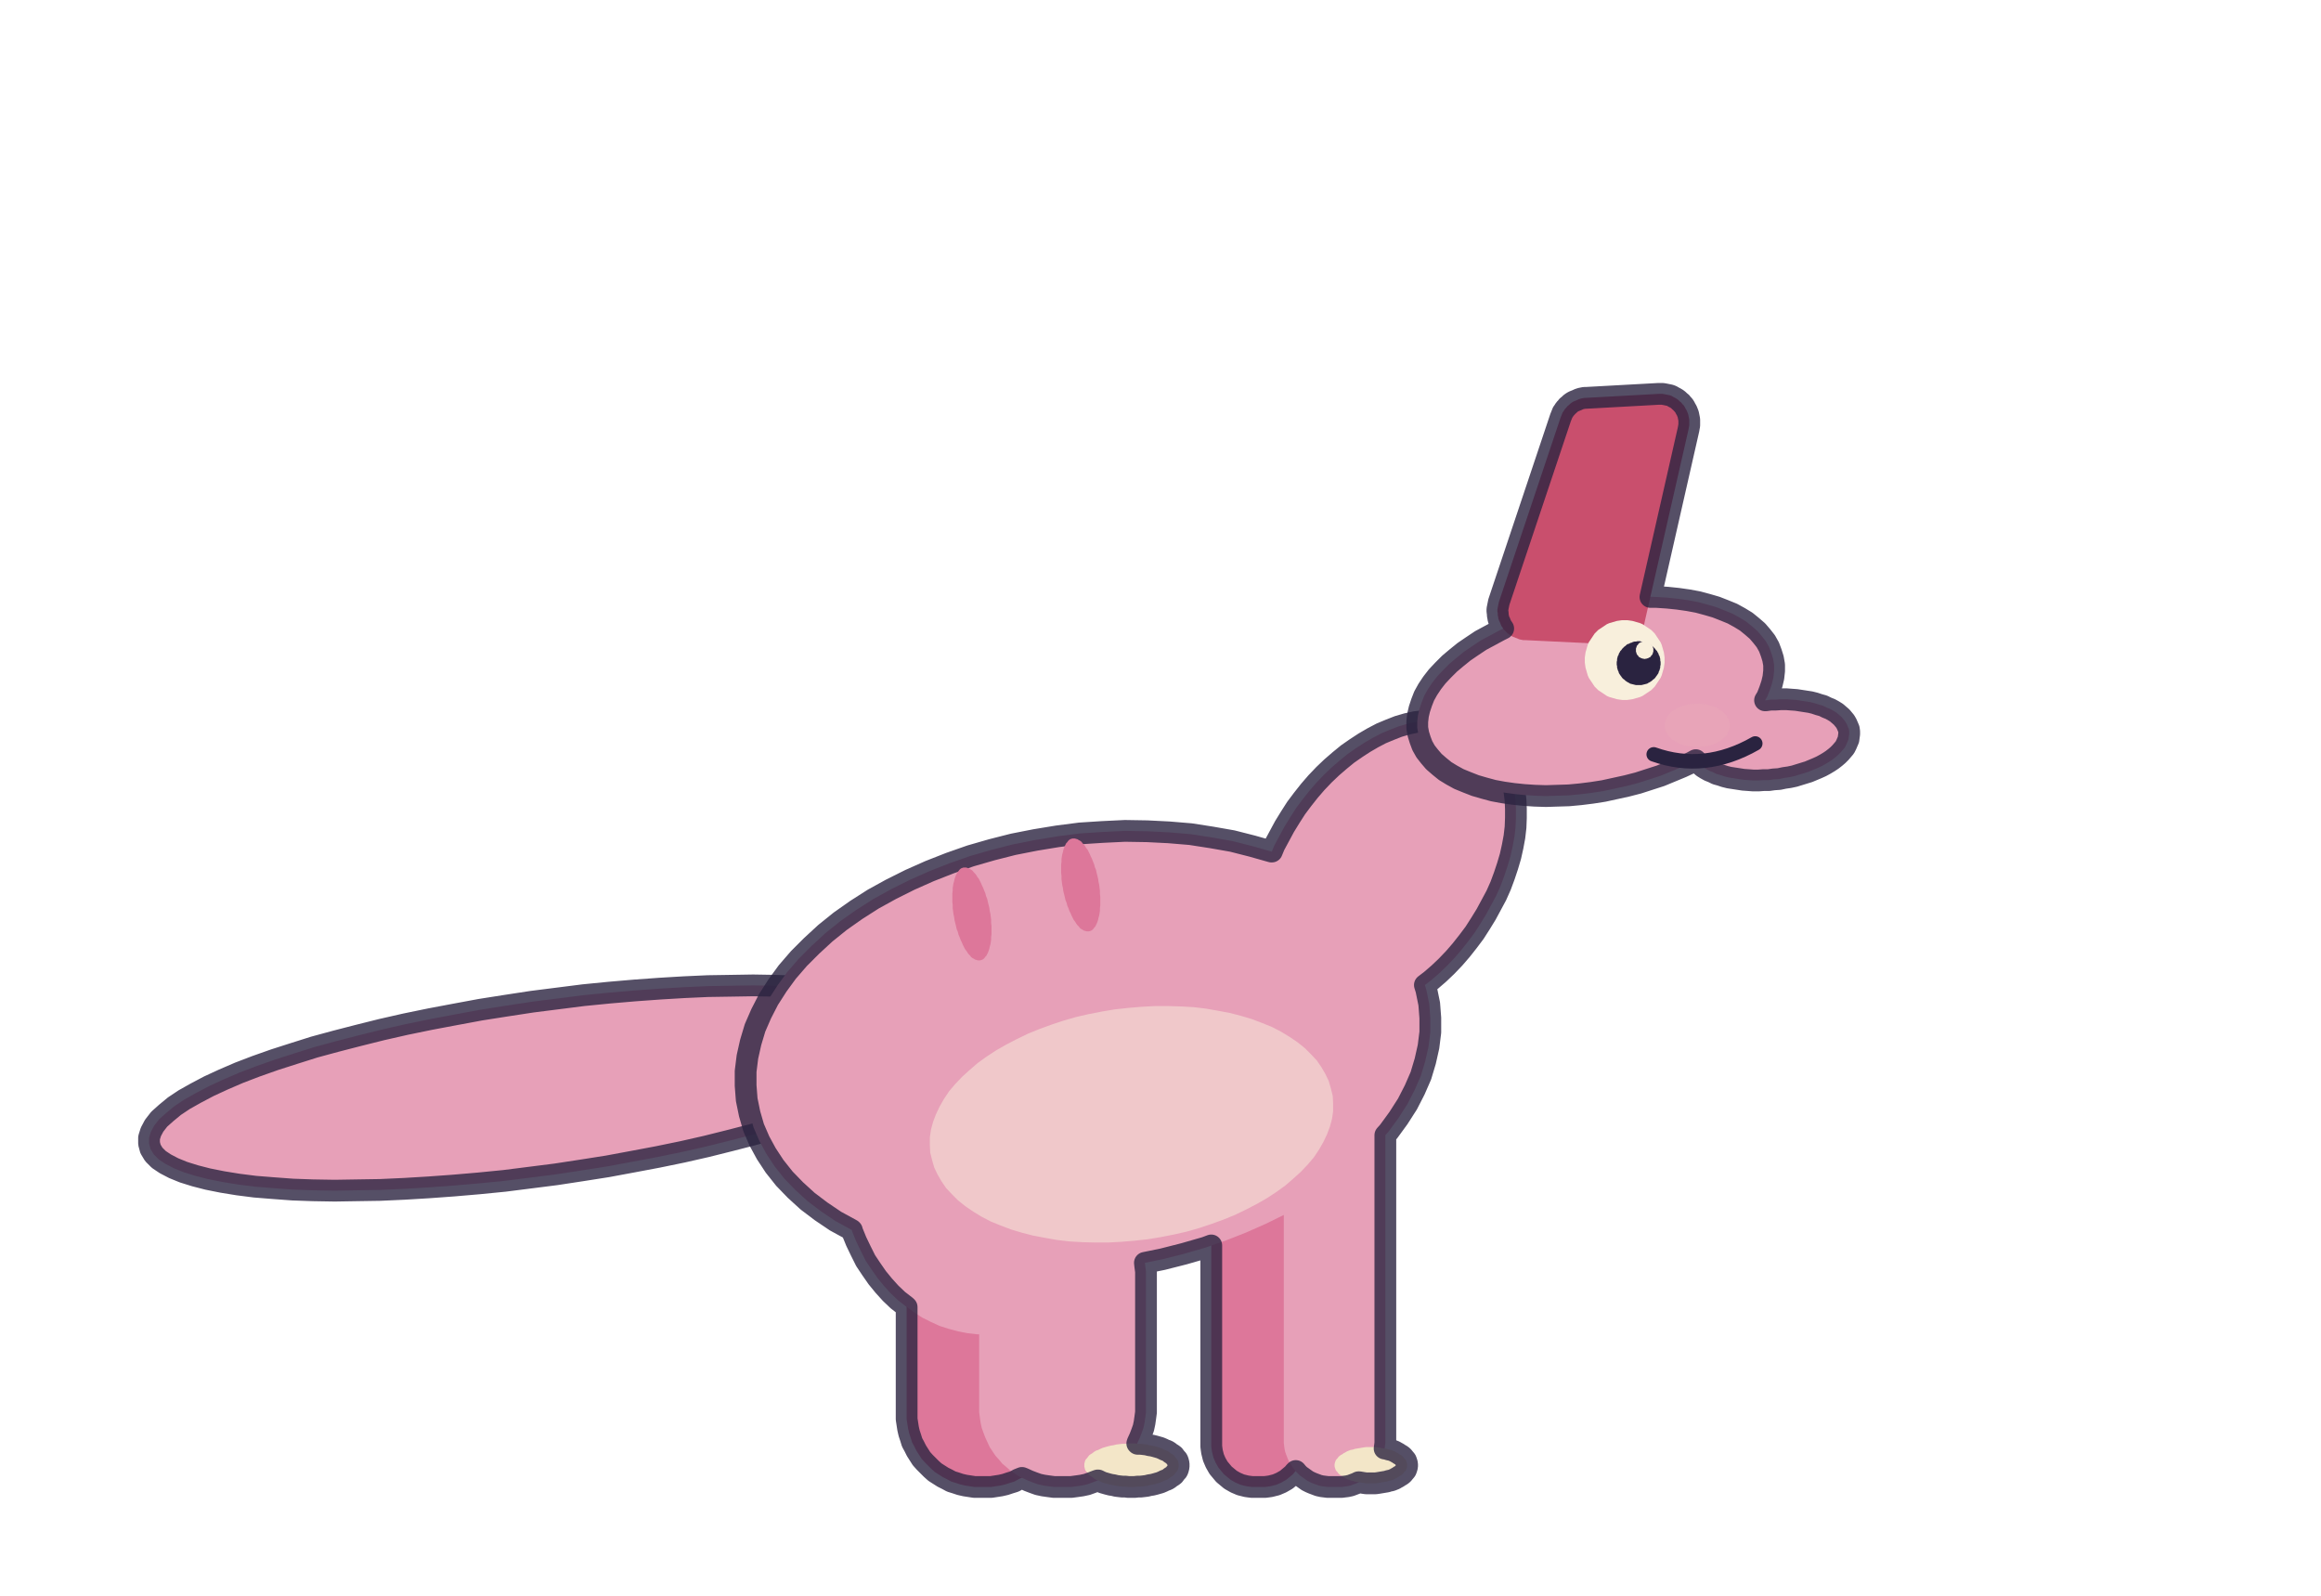
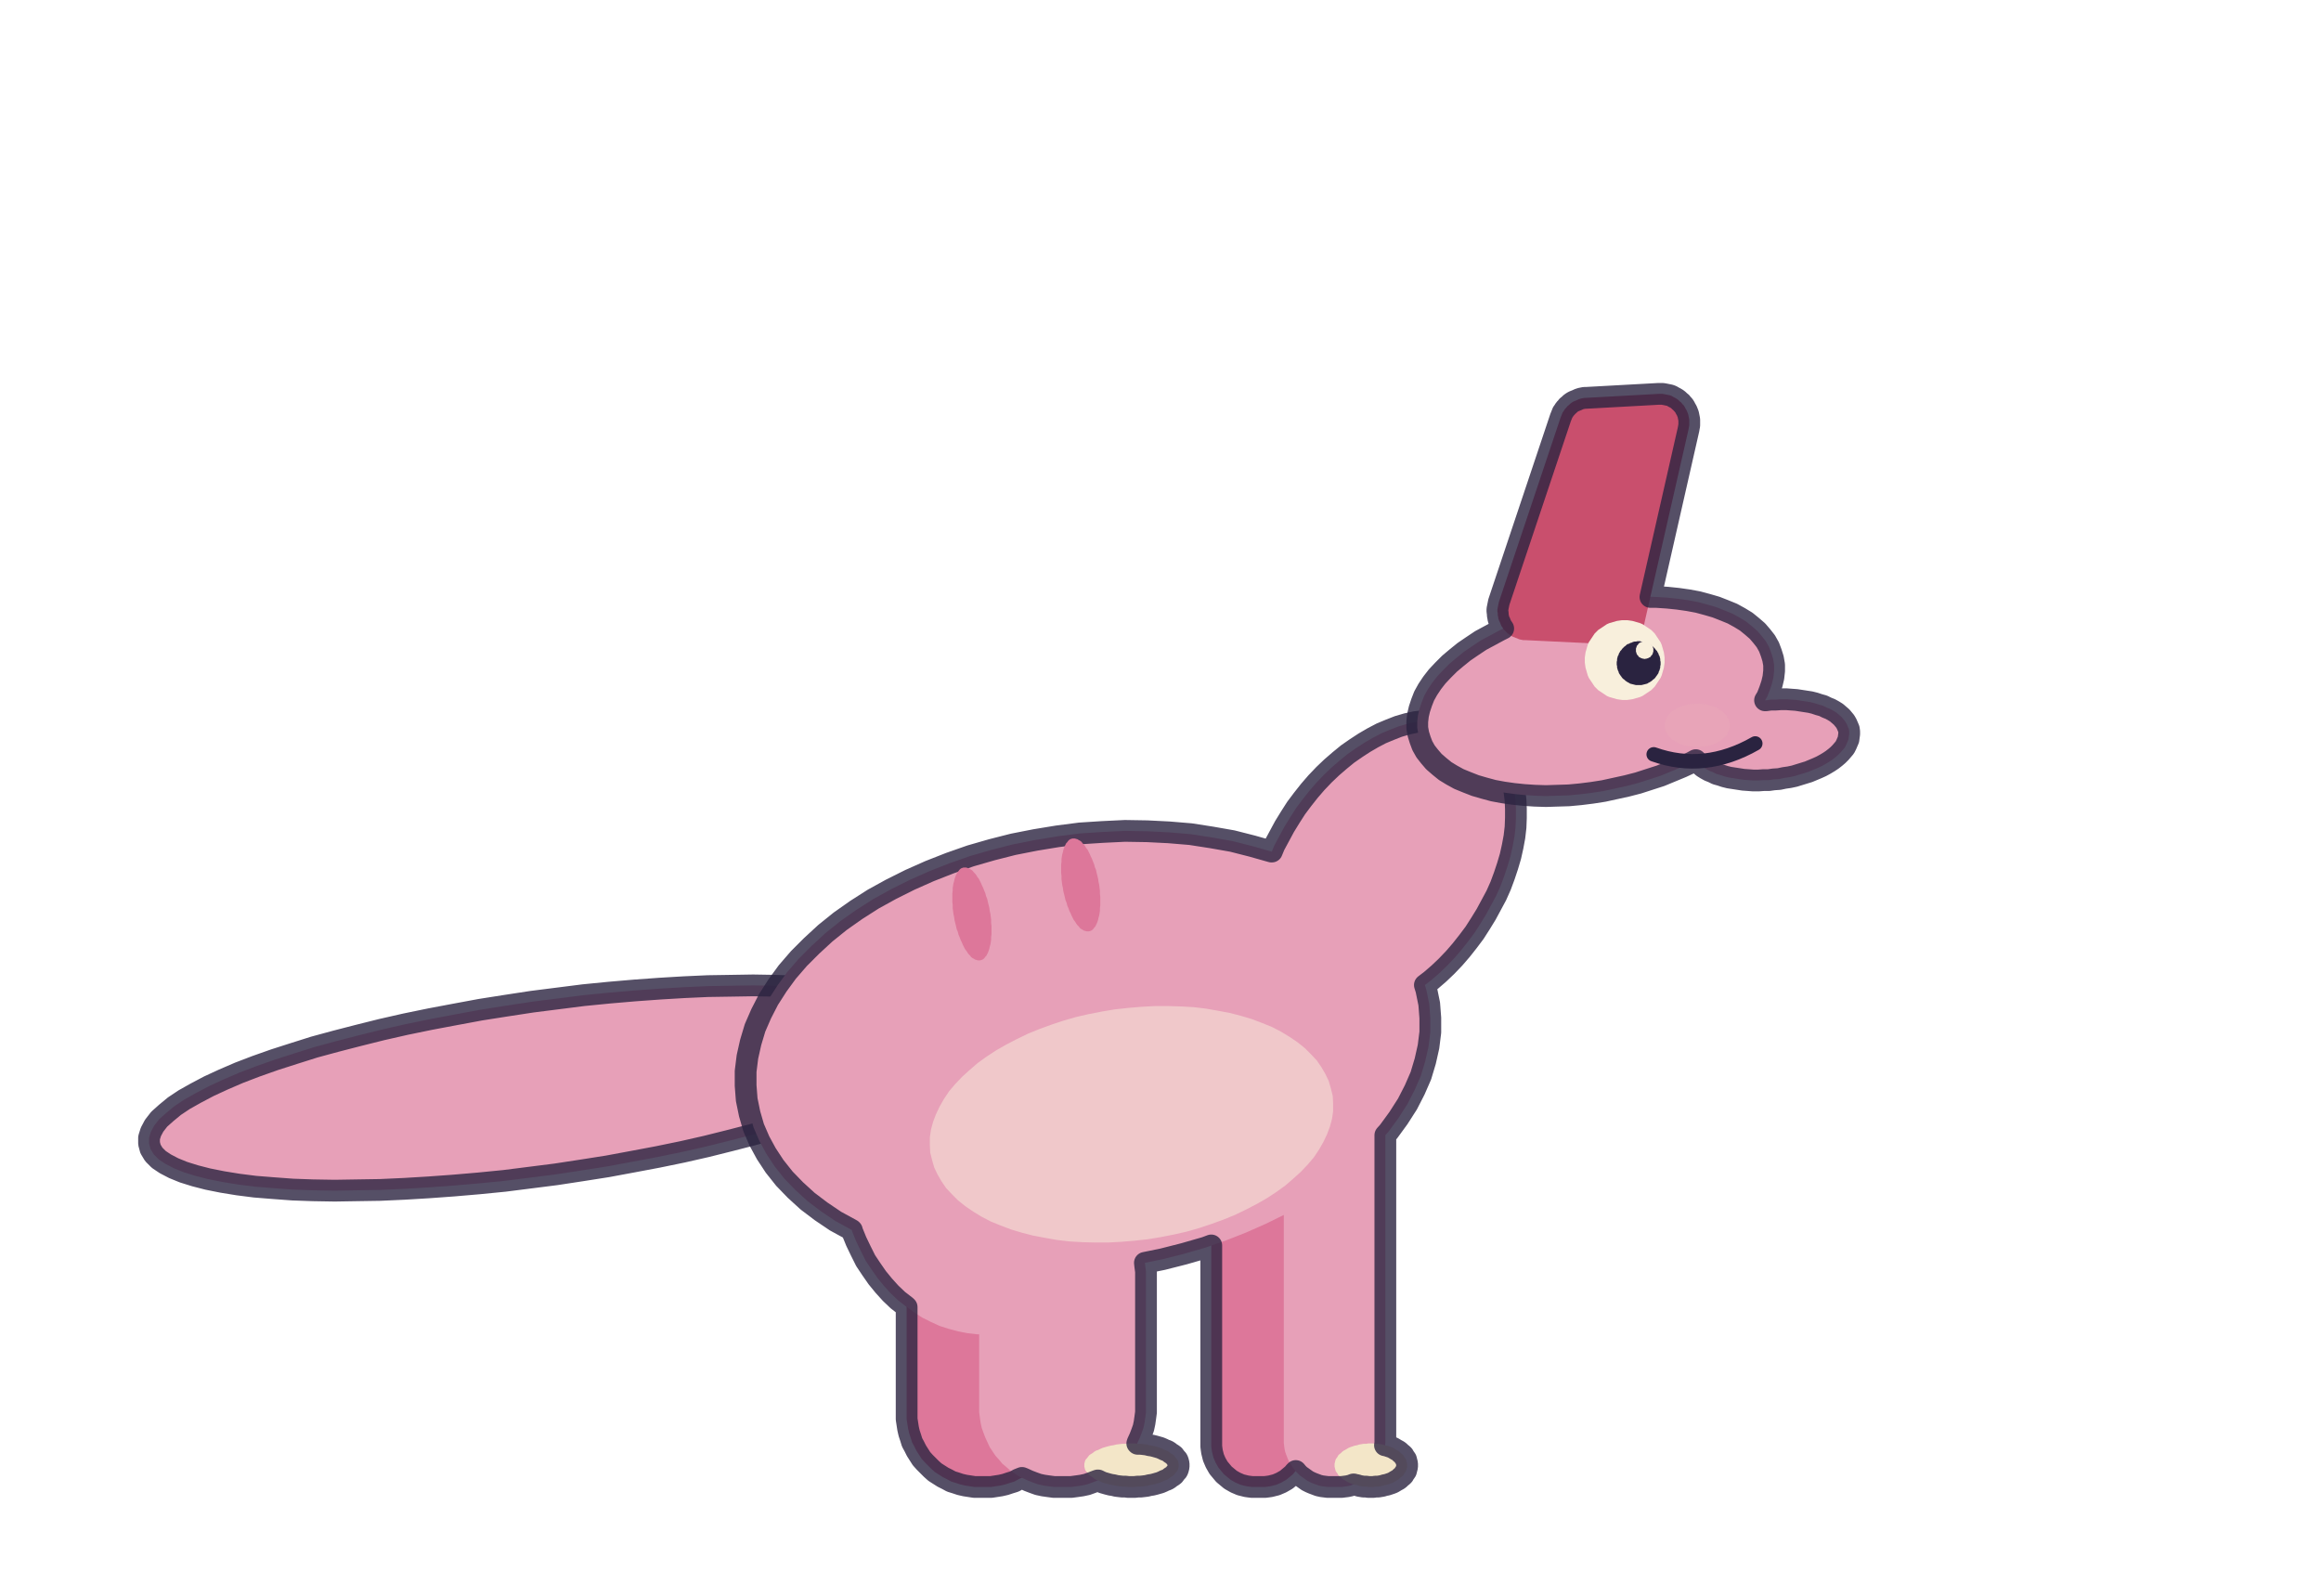
<svg xmlns="http://www.w3.org/2000/svg" version="1.1" width="640" height="440" viewBox="0 0 640 440">
  <g id="root" data-pivot="320 410">
    <g id="tail" data-pivot="190 300">
      <g id="tail_body">
        <path fill="#e7a0b8" d="M258.9 284.7L258.9 286.3L258.4 287.9L257.5 289.6L256.1 291.4L254.2 293.1L251.9 295L249.2 296.8L246 298.6L242.4 300.5L238.5 302.3L234.1 304.2L229.4 306L224.3 307.8L219 309.5L213.3 311.3L207.4 312.9L201.2 314.5L194.8 316.1L188.2 317.6L181.4 319L174.5 320.3L167.5 321.6L160.5 322.7L153.3 323.8L146.2 324.7L139.1 325.6L132 326.3L125 326.9L118.1 327.4L111.4 327.8L104.8 328.1L98.4 328.2L92.3 328.3L86.3 328.2L80.7 328L75.3 327.6L70.3 327.2L65.6 326.6L61.3 325.9L57.3 325.1L53.8 324.2L50.6 323.2L47.9 322.1L45.6 320.9L43.8 319.7L42.4 318.3L41.5 316.8L41.1 315.3L41.1 313.7L41.6 312.1L42.5 310.4L43.9 308.6L45.8 306.9L48.1 305L50.8 303.2L54 301.4L57.6 299.5L61.5 297.7L65.9 295.8L70.6 294L75.7 292.2L81 290.5L86.7 288.7L92.6 287.1L98.8 285.5L105.2 283.9L111.8 282.4L118.6 281L125.5 279.7L132.5 278.4L139.5 277.3L146.7 276.2L153.8 275.3L160.9 274.4L168 273.7L175 273.1L181.9 272.6L188.6 272.2L195.2 271.9L201.6 271.8L207.7 271.7L213.7 271.8L219.3 272L224.7 272.4L229.7 272.8L234.4 273.4L238.7 274.1L242.7 274.9L246.2 275.8L249.4 276.8L252.1 277.9L254.4 279.1L256.2 280.3L257.6 281.7L258.5 283.2Z" />
      </g>
      <g id="tail_outline" opacity="0.8">
        <path fill="none" stroke="#2a2340" stroke-width="6" stroke-linejoin="round" stroke-linecap="round" d="M258.9 284.7L258.9 286.3L258.4 287.9L257.5 289.6L256.1 291.4L254.2 293.1L251.9 295L249.2 296.8L246 298.6L242.4 300.5L238.5 302.3L234.1 304.2L229.4 306L224.3 307.8L219 309.5L213.3 311.3L207.4 312.9L201.2 314.5L194.8 316.1L188.2 317.6L181.4 319L174.5 320.3L167.5 321.6L160.5 322.7L153.3 323.8L146.2 324.7L139.1 325.6L132 326.3L125 326.9L118.1 327.4L111.4 327.8L104.8 328.1L98.4 328.2L92.3 328.3L86.3 328.2L80.7 328L75.3 327.6L70.3 327.2L65.6 326.6L61.3 325.9L57.3 325.1L53.8 324.2L50.6 323.2L47.9 322.1L45.6 320.9L43.8 319.7L42.4 318.3L41.5 316.8L41.1 315.3L41.1 313.7L41.6 312.1L42.5 310.4L43.9 308.6L45.8 306.9L48.1 305L50.8 303.2L54 301.4L57.6 299.5L61.5 297.7L65.9 295.8L70.6 294L75.7 292.2L81 290.5L86.7 288.7L92.6 287.1L98.8 285.5L105.2 283.9L111.8 282.4L118.6 281L125.5 279.7L132.5 278.4L139.5 277.3L146.7 276.2L153.8 275.3L160.9 274.4L168 273.7L175 273.1L181.9 272.6L188.6 272.2L195.2 271.9L201.6 271.8L207.7 271.7L213.7 271.8L219.3 272L224.7 272.4L229.7 272.8L234.4 273.4L238.7 274.1L242.7 274.9L246.2 275.8L249.4 276.8L252.1 277.9L254.4 279.1L256.2 280.3L257.6 281.7L258.5 283.2Z" />
      </g>
      <g id="tail_detail">
      </g>
    </g>
    <g id="root_body">
      <path fill="#dd779a" d="M334 398L334 332L334 331.2L334.1 330.4L334.2 329.7L334.4 328.9L334.6 328.1L334.9 327.4L335.2 326.7L335.6 326L336 325.3L336.5 324.7L337 324.1L337.5 323.5L338.1 323L338.7 322.5L339.3 322L340 321.6L340.7 321.2L341.4 320.9L342.1 320.6L342.9 320.4L343.7 320.2L344.4 320.1L345.2 320L346 320L348 320L348.8 320L349.6 320.1L350.3 320.2L351.1 320.4L351.9 320.6L352.6 320.9L353.3 321.2L354 321.6L354.7 322L355.3 322.5L355.9 323L356.5 323.5L357 324.1L357.5 324.7L358 325.3L358.4 326L358.8 326.7L359.1 327.4L359.4 328.1L359.6 328.9L359.8 329.7L359.9 330.4L360 331.2L360 332L360 398L360 398.8L359.9 399.6L359.8 400.3L359.6 401.1L359.4 401.9L359.1 402.6L358.8 403.3L358.4 404L358 404.7L357.5 405.3L357 405.9L356.5 406.5L355.9 407L355.3 407.5L354.7 408L354 408.4L353.3 408.8L352.6 409.1L351.9 409.4L351.1 409.6L350.3 409.8L349.6 409.9L348.8 410L348 410L346 410L345.2 410L344.4 409.9L343.7 409.8L342.9 409.6L342.1 409.4L341.4 409.1L340.7 408.8L340 408.4L339.3 408L338.7 407.5L338.1 407L337.5 406.5L337 405.9L336.5 405.3L336 404.7L335.6 404L335.2 403.3L334.9 402.6L334.6 401.9L334.4 401.1L334.2 400.3L334.1 399.6L334 398.8ZM250 390L250 350L250 348.7L250.2 347.4L250.4 346.1L250.7 344.8L251.1 343.6L251.5 342.3L252.1 341.2L252.7 340L253.4 338.9L254.1 337.8L255 336.8L255.9 335.9L256.8 335L257.8 334.1L258.9 333.4L260 332.7L261.2 332.1L262.3 331.5L263.6 331.1L264.8 330.7L266.1 330.4L267.4 330.2L268.7 330L270 330L272 330L273.3 330L274.6 330.2L275.9 330.4L277.2 330.7L278.4 331.1L279.7 331.5L280.8 332.1L282 332.7L283.1 333.4L284.2 334.1L285.2 335L286.1 335.9L287 336.8L287.9 337.8L288.6 338.9L289.3 340L289.9 341.2L290.5 342.3L290.9 343.6L291.3 344.8L291.6 346.1L291.8 347.4L292 348.7L292 350L292 390L292 391.3L291.8 392.6L291.6 393.9L291.3 395.2L290.9 396.4L290.5 397.7L289.9 398.8L289.3 400L288.6 401.1L287.9 402.2L287 403.2L286.1 404.1L285.2 405L284.2 405.9L283.1 406.6L282 407.3L280.8 407.9L279.7 408.5L278.4 408.9L277.2 409.3L275.9 409.6L274.6 409.8L273.3 410L272 410L270 410L268.7 410L267.4 409.8L266.1 409.6L264.8 409.3L263.6 408.9L262.3 408.5L261.2 407.9L260 407.3L258.9 406.6L257.8 405.9L256.8 405L255.9 404.1L255 403.2L254.1 402.2L253.4 401.1L252.7 400L252.1 398.8L251.5 397.7L251.1 396.4L250.7 395.2L250.4 393.9L250.2 392.6L250 391.3Z" />
      <path fill="#e7a0b8" d="M409.8 252.1L408.2 254.7L406.6 257.2L404.8 259.6L402.9 262L401 264.2L398.9 266.4L396.8 268.4L394.6 270.3L392.9 271.6L393.3 272.9L394.1 276.8L394.4 280.7L394.4 284.6L393.9 288.6L393 292.6L391.8 296.6L390.1 300.5L388.1 304.4L385.6 308.3L382.9 312L382 313L382 397L382 397.9L381.9 398.7L381.8 399.5L381.6 400.4L381.3 401.2L381 402L380.7 402.7L380.3 403.5L379.8 404.2L379.3 404.9L378.8 405.6L378.2 406.2L377.6 406.8L376.9 407.3L376.2 407.8L375.5 408.3L374.7 408.7L374 409L373.2 409.3L372.4 409.6L371.5 409.8L370.7 409.9L369.9 410L369 410L367 410L366.1 410L365.3 409.9L364.5 409.8L363.6 409.6L362.8 409.3L362 409L361.3 408.7L360.5 408.3L359.8 407.8L359.1 407.3L358.4 406.8L357.8 406.2L357.2 405.6L356.7 404.9L356.2 404.2L355.7 403.5L355.3 402.7L355 402L354.7 401.2L354.4 400.4L354.2 399.5L354.1 398.7L354 397.9L354 397L354 335L349.1 337.4L343.7 339.8L338.1 342L332.4 344L326.5 345.7L320.6 347.2L315.7 348.2L315.8 349.1L316 350.6L316 352L316 388L316 389.4L315.8 390.9L315.6 392.3L315.3 393.7L314.8 395.1L314.3 396.4L313.7 397.7L313.1 399L312.3 400.2L311.5 401.4L310.5 402.5L309.6 403.6L308.5 404.5L307.4 405.5L306.2 406.3L305 407.1L303.7 407.7L302.4 408.3L301.1 408.8L299.7 409.3L298.3 409.6L296.9 409.8L295.4 410L294 410L292 410L290.6 410L289.1 409.8L287.7 409.6L286.3 409.3L284.9 408.8L283.6 408.3L282.3 407.7L281 407.1L279.8 406.3L278.6 405.5L277.5 404.5L276.4 403.6L275.5 402.5L274.5 401.4L273.7 400.2L272.9 399L272.3 397.7L271.7 396.4L271.2 395.1L270.7 393.7L270.4 392.3L270.2 390.9L270 389.4L270 388L270 367.9L269.4 367.9L266.8 367.6L264.2 367.1L261.6 366.4L259.1 365.6L256.7 364.5L254.3 363.3L252 361.8L249.8 360.2L247.6 358.5L245.6 356.6L243.7 354.5L241.9 352.3L240.3 350L238.7 347.6L237.4 345L236.1 342.3L235 339.6L234.9 339.2L234.8 339.1L230.4 336.7L226.4 334L222.7 331.2L219.3 328.1L216.3 325L213.6 321.6L211.3 318.1L209.4 314.6L207.8 310.9L206.7 307.1L205.9 303.2L205.6 299.3L205.6 295.4L206.1 291.4L207 287.4L208.2 283.4L209.9 279.5L211.9 275.6L214.4 271.7L217.1 268L220.3 264.3L223.8 260.8L227.6 257.3L231.7 254L236.1 250.9L240.8 247.9L245.7 245.2L250.9 242.6L256.3 240.2L261.9 238L267.6 236L273.5 234.3L279.4 232.8L285.5 231.6L291.6 230.6L297.8 229.8L304 229.4L310.2 229.1L316.3 229.2L322.3 229.5L328.3 230L334.1 230.9L339.8 231.9L345.3 233.3L350.6 234.8L350.7 234.8L351.4 233.1L352.8 230.5L354.2 227.9L355.8 225.3L357.4 222.8L359.2 220.4L361.1 218L363 215.8L365.1 213.6L367.2 211.6L369.4 209.7L371.6 207.9L373.9 206.3L376.2 204.8L378.6 203.4L380.9 202.2L383.3 201.2L385.6 200.3L388 199.6L390.3 199.1L392.6 198.8L394.8 198.6L397 198.6L399.1 198.8L401.1 199.1L403.1 199.7L405 200.4L406.7 201.3L408.4 202.3L409.9 203.5L411.4 204.9L412.7 206.4L413.8 208.1L414.9 209.8L415.8 211.8L416.5 213.8L417.1 216L417.6 218.2L417.9 220.6L418 223L418 225.5L417.9 228.1L417.6 230.7L417.1 233.4L416.5 236.1L415.7 238.8L414.8 241.5L413.8 244.2L412.6 246.9L411.2 249.5Z" />
      <path fill="#f0c8ca" d="M367.5 302.2L367.6 304.3L367.6 306.4L367.3 308.5L366.7 310.7L365.9 312.8L364.9 314.9L363.7 317L362.3 319.1L360.6 321.1L358.7 323.1L356.6 325L354.4 326.9L351.9 328.7L349.3 330.4L346.5 332L343.6 333.5L340.5 335L337.3 336.3L334 337.5L330.7 338.6L327.2 339.6L323.7 340.4L320.1 341.1L316.5 341.7L312.8 342.1L309.2 342.4L305.5 342.6L301.9 342.6L298.4 342.5L294.9 342.3L291.5 341.9L288.1 341.3L284.9 340.7L281.8 339.9L278.8 339L275.9 337.9L273.2 336.8L270.7 335.5L268.4 334.1L266.2 332.6L264.2 331L262.5 329.3L260.9 327.6L259.6 325.7L258.5 323.8L257.6 321.9L257 319.8L256.5 317.8L256.4 315.7L256.4 313.6L256.7 311.5L257.3 309.3L258.1 307.2L259.1 305.1L260.3 303L261.7 300.9L263.4 298.9L265.3 296.9L267.4 295L269.6 293.1L272.1 291.3L274.7 289.6L277.5 288L280.4 286.5L283.5 285L286.7 283.7L290 282.5L293.3 281.4L296.8 280.4L300.3 279.6L303.9 278.9L307.5 278.3L311.2 277.9L314.8 277.6L318.5 277.4L322.1 277.4L325.6 277.5L329.1 277.7L332.5 278.1L335.9 278.7L339.1 279.3L342.2 280.1L345.2 281L348.1 282.1L350.8 283.2L353.3 284.5L355.6 285.9L357.8 287.4L359.8 289L361.5 290.7L363.1 292.4L364.4 294.3L365.5 296.2L366.4 298.1L367 300.2Z" />
-       <path fill="#f3e6c8" d="M325 403.6L325 404L325 404.4L324.9 404.8L324.8 405.2L324.6 405.6L324.3 405.9L324 406.3L323.7 406.7L323.3 407L322.8 407.3L322.3 407.7L321.8 408L321.2 408.2L320.6 408.5L319.9 408.8L319.2 409L318.5 409.2L317.7 409.4L317 409.5L316.2 409.7L315.4 409.8L314.5 409.9L313.7 409.9L312.9 410L312 410L311.1 410L310.3 409.9L309.5 409.9L308.6 409.8L307.8 409.7L307 409.5L306.3 409.4L305.5 409.2L304.8 409L304.1 408.8L303.4 408.5L302.8 408.2L302.2 408L301.7 407.7L301.2 407.3L300.7 407L300.3 406.7L300 406.3L299.7 405.9L299.4 405.6L299.2 405.2L299.1 404.8L299 404.4L299 404L299 403.6L299.1 403.2L299.2 402.8L299.4 402.4L299.7 402.1L300 401.7L300.3 401.3L300.7 401L301.2 400.7L301.7 400.3L302.2 400L302.8 399.8L303.4 399.5L304.1 399.2L304.8 399L305.5 398.8L306.3 398.6L307 398.5L307.8 398.3L308.6 398.2L309.5 398.1L310.3 398.1L311.1 398L312 398L312.9 398L313.7 398.1L314.5 398.1L315.4 398.2L316.2 398.3L317 398.5L317.7 398.6L318.5 398.8L319.2 399L319.9 399.2L320.6 399.5L321.2 399.8L321.8 400L322.3 400.3L322.8 400.7L323.3 401L323.7 401.3L324 401.7L324.3 402.1L324.6 402.4L324.8 402.8L324.9 403.2ZM388 403.7L388 404L388 404.3L387.9 404.7L387.8 405L387.7 405.3L387.5 405.6L387.2 405.9L387 406.2L386.7 406.5L386.3 406.8L385.9 407L385.5 407.3L385.1 407.5L384.6 407.8L384.1 408L383.6 408.2L383 408.3L382.4 408.5L381.8 408.6L381.2 408.7L380.6 408.8L380 408.9L379.3 409L378.7 409L378 409L377.3 409L376.7 409L376 408.9L375.4 408.8L374.8 408.7L374.2 408.6L373.6 408.5L373 408.3L372.4 408.2L371.9 408L371.4 407.8L370.9 407.5L370.5 407.3L370.1 407L369.7 406.8L369.3 406.5L369 406.2L368.8 405.9L368.5 405.6L368.3 405.3L368.2 405L368.1 404.7L368 404.3L368 404L368 403.7L368.1 403.3L368.2 403L368.3 402.7L368.5 402.4L368.8 402.1L369 401.8L369.3 401.5L369.7 401.2L370.1 401L370.5 400.7L370.9 400.5L371.4 400.2L371.9 400L372.4 399.8L373 399.7L373.6 399.5L374.2 399.4L374.8 399.3L375.4 399.2L376 399.1L376.7 399L377.3 399L378 399L378.7 399L379.3 399L380 399.1L380.6 399.2L381.2 399.3L381.8 399.4L382.4 399.5L383 399.7L383.6 399.8L384.1 400L384.6 400.2L385.1 400.5L385.5 400.7L385.9 401L386.3 401.2L386.7 401.5L387 401.8L387.2 402.1L387.5 402.4L387.7 402.7L387.8 403L387.9 403.3Z" />
+       <path fill="#f3e6c8" d="M325 403.6L325 404L325 404.4L324.9 404.8L324.8 405.2L324.6 405.6L324.3 405.9L324 406.3L323.7 406.7L323.3 407L322.8 407.3L322.3 407.7L321.8 408L321.2 408.2L320.6 408.5L319.9 408.8L319.2 409L318.5 409.2L317.7 409.4L317 409.5L316.2 409.7L315.4 409.8L314.5 409.9L313.7 409.9L312.9 410L312 410L311.1 410L310.3 409.9L309.5 409.9L308.6 409.8L307.8 409.7L307 409.5L306.3 409.4L305.5 409.2L304.8 409L304.1 408.8L303.4 408.5L302.8 408.2L302.2 408L301.7 407.7L301.2 407.3L300.7 407L300.3 406.7L300 406.3L299.7 405.9L299.4 405.6L299.2 405.2L299.1 404.8L299 404.4L299 404L299 403.6L299.1 403.2L299.2 402.8L299.4 402.4L299.7 402.1L300 401.7L300.3 401.3L300.7 401L301.2 400.7L301.7 400.3L302.2 400L302.8 399.8L303.4 399.5L304.1 399.2L304.8 399L305.5 398.8L306.3 398.6L307 398.5L307.8 398.3L308.6 398.2L309.5 398.1L310.3 398.1L311.1 398L312 398L312.9 398L313.7 398.1L314.5 398.1L315.4 398.2L316.2 398.3L317 398.5L317.7 398.6L318.5 398.8L319.2 399L319.9 399.2L320.6 399.5L321.2 399.8L321.8 400L322.3 400.3L322.8 400.7L323.3 401L323.7 401.3L324 401.7L324.3 402.1L324.6 402.4L324.8 402.8L324.9 403.2ZM388 403.6L388 404L388 404.4L387.9 404.8L387.8 405.2L387.7 405.6L387.5 405.9L387.2 406.3L387 406.7L386.7 407L386.3 407.3L385.9 407.7L385.5 408L385.1 408.2L384.6 408.5L384.1 408.8L383.6 409L383 409.2L382.4 409.4L381.8 409.5L381.2 409.7L380.6 409.8L380 409.9L379.3 409.9L378.7 410L378 410L377.3 410L376.7 409.9L376 409.9L375.4 409.8L374.8 409.7L374.2 409.5L373.6 409.4L373 409.2L372.4 409L371.9 408.8L371.4 408.5L370.9 408.2L370.5 408L370.1 407.7L369.7 407.3L369.3 407L369 406.7L368.8 406.3L368.5 405.9L368.3 405.6L368.2 405.2L368.1 404.8L368 404.4L368 404L368 403.6L368.1 403.2L368.2 402.8L368.3 402.4L368.5 402.1L368.8 401.7L369 401.3L369.3 401L369.7 400.7L370.1 400.3L370.5 400L370.9 399.8L371.4 399.5L371.9 399.2L372.4 399L373 398.8L373.6 398.6L374.2 398.5L374.8 398.3L375.4 398.2L376 398.1L376.7 398.1L377.3 398L378 398L378.7 398L379.3 398.1L380 398.1L380.6 398.2L381.2 398.3L381.8 398.5L382.4 398.6L383 398.8L383.6 399L384.1 399.2L384.6 399.5L385.1 399.8L385.5 400L385.9 400.3L386.3 400.7L386.7 401L387 401.3L387.2 401.7L387.5 402.1L387.7 402.4L387.8 402.8L387.9 403.2Z" />
    </g>
    <g id="root_outline" opacity="0.8">
-       <path fill="none" stroke="#2a2340" stroke-width="6" stroke-linejoin="round" stroke-linecap="round" d="M411.2 249.5L409.8 252.1L408.2 254.7L406.6 257.2L404.8 259.6L402.9 262L401 264.2L398.9 266.4L396.8 268.4L394.6 270.3L392.9 271.6L393.3 272.9L394.1 276.8L394.4 280.7L394.4 284.6L393.9 288.6L393 292.6L391.8 296.6L390.1 300.5L388.1 304.4L385.6 308.3L382.9 312L382 313L382 397L382 397.9L381.9 398.7L381.8 399.4L382.4 399.5L383 399.7L383.6 399.8L384.1 400L384.6 400.2L385.1 400.5L385.5 400.7L385.9 401L386.3 401.2L386.7 401.5L387 401.8L387.2 402.1L387.5 402.4L387.7 402.7L387.8 403L387.9 403.3L388 403.7L388 404L388 404.3L387.9 404.7L387.8 405L387.7 405.3L387.5 405.6L387.2 405.9L387 406.2L386.7 406.5L386.3 406.8L385.9 407L385.5 407.3L385.1 407.5L384.6 407.8L384.1 408L383.6 408.2L383 408.3L382.4 408.5L381.8 408.6L381.2 408.7L380.6 408.8L380 408.9L379.3 409L378.7 409L378 409L377.3 409L376.7 409L376 408.9L375.4 408.8L374.8 408.7L374.6 408.7L374 409L373.2 409.3L372.4 409.6L371.5 409.8L370.7 409.9L369.9 410L369 410L367 410L366.1 410L365.3 409.9L364.5 409.8L363.6 409.6L362.8 409.3L362 409L361.3 408.7L360.5 408.3L359.8 407.8L359.1 407.3L358.4 406.8L357.8 406.2L357.3 405.6L357 405.9L356.5 406.5L355.9 407L355.3 407.5L354.7 408L354 408.4L353.3 408.8L352.6 409.1L351.9 409.4L351.1 409.6L350.3 409.8L349.6 409.9L348.8 410L348 410L346 410L345.2 410L344.4 409.9L343.7 409.8L342.9 409.6L342.1 409.4L341.4 409.1L340.7 408.8L340 408.4L339.3 408L338.7 407.5L338.1 407L337.5 406.5L337 405.9L336.5 405.3L336 404.7L335.6 404L335.2 403.3L334.9 402.6L334.6 401.9L334.4 401.1L334.2 400.3L334.1 399.6L334 398.8L334 398L334 343.4L332.4 344L326.5 345.7L320.6 347.2L315.7 348.2L315.8 349.1L316 350.6L316 352L316 388L316 389.4L315.8 390.9L315.6 392.3L315.3 393.7L314.8 395.1L314.3 396.4L313.7 397.7L313.6 398L313.7 398.1L314.5 398.1L315.4 398.2L316.2 398.3L317 398.5L317.7 398.6L318.5 398.8L319.2 399L319.9 399.2L320.6 399.5L321.2 399.8L321.8 400L322.3 400.3L322.8 400.7L323.3 401L323.7 401.3L324 401.7L324.3 402.1L324.6 402.4L324.8 402.8L324.9 403.2L325 403.6L325 404L325 404.4L324.9 404.8L324.8 405.2L324.6 405.6L324.3 405.9L324 406.3L323.7 406.7L323.3 407L322.8 407.3L322.3 407.7L321.8 408L321.2 408.2L320.6 408.5L319.9 408.8L319.2 409L318.5 409.2L317.7 409.4L317 409.5L316.2 409.7L315.4 409.8L314.5 409.9L313.7 409.9L312.9 410L312 410L311.1 410L310.3 409.9L309.5 409.9L308.6 409.8L307.8 409.7L307 409.5L306.3 409.4L305.5 409.2L304.8 409L304.1 408.8L303.4 408.5L302.8 408.2L302.7 408.2L302.4 408.3L301.1 408.8L299.7 409.3L298.3 409.6L296.9 409.8L295.4 410L294 410L292 410L290.6 410L289.1 409.8L287.7 409.6L286.3 409.3L284.9 408.8L283.6 408.3L282.3 407.7L281.8 407.5L280.8 407.9L279.7 408.5L278.4 408.9L277.2 409.3L275.9 409.6L274.6 409.8L273.3 410L272 410L270 410L268.7 410L267.4 409.8L266.1 409.6L264.8 409.3L263.6 408.9L262.3 408.5L261.2 407.9L260 407.3L258.9 406.6L257.8 405.9L256.8 405L255.9 404.1L255 403.2L254.1 402.2L253.4 401.1L252.7 400L252.1 398.8L251.5 397.7L251.1 396.4L250.7 395.2L250.4 393.9L250.2 392.6L250 391.3L250 390L250 360.4L249.8 360.2L247.6 358.5L245.6 356.6L243.7 354.5L241.9 352.3L240.3 350L238.7 347.6L237.4 345L236.1 342.3L235 339.6L234.9 339.2L234.8 339.1L230.4 336.7L226.4 334L222.7 331.2L219.3 328.1L216.3 325L213.6 321.6L211.3 318.1L209.4 314.6L207.8 310.9L206.7 307.1L205.9 303.2L205.6 299.3L205.6 295.4L206.1 291.4L207 287.4L208.2 283.4L209.9 279.5L211.9 275.6L214.4 271.7L217.1 268L220.3 264.3L223.8 260.8L227.6 257.3L231.7 254L236.1 250.9L240.8 247.9L245.7 245.2L250.9 242.6L256.3 240.2L261.9 238L267.6 236L273.5 234.3L279.4 232.8L285.5 231.6L291.6 230.6L297.8 229.8L304 229.4L310.2 229.1L316.3 229.2L322.3 229.5L328.3 230L334.1 230.9L339.8 231.9L345.3 233.3L350.6 234.8L350.7 234.8L351.4 233.1L352.8 230.5L354.2 227.9L355.8 225.3L357.4 222.8L359.2 220.4L361.1 218L363 215.8L365.1 213.6L367.2 211.6L369.4 209.7L371.6 207.9L373.9 206.3L376.2 204.8L378.6 203.4L380.9 202.2L383.3 201.2L385.6 200.3L388 199.6L390.3 199.1L392.6 198.8L394.8 198.6L397 198.6L399.1 198.8L401.1 199.1L403.1 199.7L405 200.4L406.7 201.3L408.4 202.3L409.9 203.5L411.4 204.9L412.7 206.4L413.8 208.1L414.9 209.8L415.8 211.8L416.5 213.8L417.1 216L417.6 218.2L417.9 220.6L418 223L418 225.5L417.9 228.1L417.6 230.7L417.1 233.4L416.5 236.1L415.7 238.8L414.8 241.5L413.8 244.2L412.6 246.9Z" />
+       <path fill="none" stroke="#2a2340" stroke-width="6" stroke-linejoin="round" stroke-linecap="round" d="M411.2 249.5L409.8 252.1L408.2 254.7L406.6 257.2L404.8 259.6L402.9 262L401 264.2L398.9 266.4L396.8 268.4L394.6 270.3L392.9 271.6L393.3 272.9L394.1 276.8L394.4 280.7L394.4 284.6L393.9 288.6L393 292.6L391.8 296.6L390.1 300.5L388.1 304.4L385.6 308.3L382.9 312L382 313L382 397L382 397.9L381.9 398.5L382.4 398.6L383 398.8L383.6 399L384.1 399.2L384.6 399.5L385.1 399.8L385.5 400L385.9 400.3L386.3 400.7L386.7 401L387 401.3L387.2 401.7L387.5 402.1L387.7 402.4L387.8 402.8L387.9 403.2L388 403.6L388 404L388 404.4L387.9 404.8L387.8 405.2L387.7 405.6L387.5 405.9L387.2 406.3L387 406.7L386.7 407L386.3 407.3L385.9 407.7L385.5 408L385.1 408.2L384.6 408.5L384.1 408.8L383.6 409L383 409.2L382.4 409.4L381.8 409.5L381.2 409.7L380.6 409.8L380 409.9L379.3 409.9L378.7 410L378 410L377.3 410L376.7 409.9L376 409.9L375.4 409.8L374.8 409.7L374.2 409.5L373.6 409.4L373.3 409.3L373.2 409.3L372.4 409.6L371.5 409.8L370.7 409.9L369.9 410L369 410L367 410L366.1 410L365.3 409.9L364.5 409.8L363.6 409.6L362.8 409.3L362 409L361.3 408.7L360.5 408.3L359.8 407.8L359.1 407.3L358.4 406.8L357.8 406.2L357.3 405.6L357 405.9L356.5 406.5L355.9 407L355.3 407.5L354.7 408L354 408.4L353.3 408.8L352.6 409.1L351.9 409.4L351.1 409.6L350.3 409.8L349.6 409.9L348.8 410L348 410L346 410L345.2 410L344.4 409.9L343.7 409.8L342.9 409.6L342.1 409.4L341.4 409.1L340.7 408.8L340 408.4L339.3 408L338.7 407.5L338.1 407L337.5 406.5L337 405.9L336.5 405.3L336 404.7L335.6 404L335.2 403.3L334.9 402.6L334.6 401.9L334.4 401.1L334.2 400.3L334.1 399.6L334 398.8L334 398L334 343.4L332.4 344L326.5 345.7L320.6 347.2L315.7 348.2L315.8 349.1L316 350.6L316 352L316 388L316 389.4L315.8 390.9L315.6 392.3L315.3 393.7L314.8 395.1L314.3 396.4L313.7 397.7L313.6 398L313.7 398.1L314.5 398.1L315.4 398.2L316.2 398.3L317 398.5L317.7 398.6L318.5 398.8L319.2 399L319.9 399.2L320.6 399.5L321.2 399.8L321.8 400L322.3 400.3L322.8 400.7L323.3 401L323.7 401.3L324 401.7L324.3 402.1L324.6 402.4L324.8 402.8L324.9 403.2L325 403.6L325 404L325 404.4L324.9 404.8L324.8 405.2L324.6 405.6L324.3 405.9L324 406.3L323.7 406.7L323.3 407L322.8 407.3L322.3 407.7L321.8 408L321.2 408.2L320.6 408.5L319.9 408.8L319.2 409L318.5 409.2L317.7 409.4L317 409.5L316.2 409.7L315.4 409.8L314.5 409.9L313.7 409.9L312.9 410L312 410L311.1 410L310.3 409.9L309.5 409.9L308.6 409.8L307.8 409.7L307 409.5L306.3 409.4L305.5 409.2L304.8 409L304.1 408.8L303.4 408.5L302.8 408.2L302.7 408.2L302.4 408.3L301.1 408.8L299.7 409.3L298.3 409.6L296.9 409.8L295.4 410L294 410L292 410L290.6 410L289.1 409.8L287.7 409.6L286.3 409.3L284.9 408.8L283.6 408.3L282.3 407.7L281.8 407.5L280.8 407.9L279.7 408.5L278.4 408.9L277.2 409.3L275.9 409.6L274.6 409.8L273.3 410L272 410L270 410L268.7 410L267.4 409.8L266.1 409.6L264.8 409.3L263.6 408.9L262.3 408.5L261.2 407.9L260 407.3L258.9 406.6L257.8 405.9L256.8 405L255.9 404.1L255 403.2L254.1 402.2L253.4 401.1L252.7 400L252.1 398.8L251.5 397.7L251.1 396.4L250.7 395.2L250.4 393.9L250.2 392.6L250 391.3L250 390L250 360.4L249.8 360.2L247.6 358.5L245.6 356.6L243.7 354.5L241.9 352.3L240.3 350L238.7 347.6L237.4 345L236.1 342.3L235 339.6L234.9 339.2L234.8 339.1L230.4 336.7L226.4 334L222.7 331.2L219.3 328.1L216.3 325L213.6 321.6L211.3 318.1L209.4 314.6L207.8 310.9L206.7 307.1L205.9 303.2L205.6 299.3L205.6 295.4L206.1 291.4L207 287.4L208.2 283.4L209.9 279.5L211.9 275.6L214.4 271.7L217.1 268L220.3 264.3L223.8 260.8L227.6 257.3L231.7 254L236.1 250.9L240.8 247.9L245.7 245.2L250.9 242.6L256.3 240.2L261.9 238L267.6 236L273.5 234.3L279.4 232.8L285.5 231.6L291.6 230.6L297.8 229.8L304 229.4L310.2 229.1L316.3 229.2L322.3 229.5L328.3 230L334.1 230.9L339.8 231.9L345.3 233.3L350.6 234.8L350.7 234.8L351.4 233.1L352.8 230.5L354.2 227.9L355.8 225.3L357.4 222.8L359.2 220.4L361.1 218L363 215.8L365.1 213.6L367.2 211.6L369.4 209.7L371.6 207.9L373.9 206.3L376.2 204.8L378.6 203.4L380.9 202.2L383.3 201.2L385.6 200.3L388 199.6L390.3 199.1L392.6 198.8L394.8 198.6L397 198.6L399.1 198.8L401.1 199.1L403.1 199.7L405 200.4L406.7 201.3L408.4 202.3L409.9 203.5L411.4 204.9L412.7 206.4L413.8 208.1L414.9 209.8L415.8 211.8L416.5 213.8L417.1 216L417.6 218.2L417.9 220.6L418 223L418 225.5L417.9 228.1L417.6 230.7L417.1 233.4L416.5 236.1L415.7 238.8L414.8 241.5L413.8 244.2L412.6 246.9Z" />
    </g>
    <g id="root_detail">
      <path fill="#dd779a" d="M302.8 242.3L302.9 243.1L303.1 244L303.2 244.8L303.3 245.6L303.3 246.5L303.4 247.3L303.4 248.1L303.4 248.9L303.4 249.6L303.3 250.4L303.3 251.1L303.2 251.8L303.1 252.4L302.9 253.1L302.8 253.6L302.6 254.2L302.4 254.7L302.2 255.1L302 255.5L301.7 255.8L301.5 256.1L301.2 256.4L300.9 256.6L300.6 256.7L300.3 256.8L299.9 256.8L299.6 256.8L299.3 256.7L298.9 256.6L298.6 256.4L298.2 256.2L297.8 255.9L297.5 255.5L297.1 255.1L296.8 254.7L296.5 254.2L296.1 253.7L295.8 253.1L295.5 252.5L295.2 251.8L294.9 251.2L294.6 250.4L294.3 249.7L294.1 248.9L293.8 248.2L293.6 247.3L293.4 246.5L293.2 245.7L293.1 244.9L292.9 244L292.8 243.2L292.7 242.4L292.7 241.5L292.6 240.7L292.6 239.9L292.6 239.1L292.6 238.4L292.7 237.6L292.7 236.9L292.8 236.2L292.9 235.6L293.1 234.9L293.2 234.4L293.4 233.8L293.6 233.3L293.8 232.9L294 232.5L294.3 232.2L294.5 231.9L294.8 231.6L295.1 231.4L295.4 231.3L295.7 231.2L296.1 231.2L296.4 231.2L296.7 231.3L297.1 231.4L297.4 231.6L297.8 231.8L298.2 232.1L298.5 232.5L298.9 232.9L299.2 233.3L299.5 233.8L299.9 234.3L300.2 234.9L300.5 235.5L300.8 236.2L301.1 236.8L301.4 237.6L301.7 238.3L301.9 239.1L302.2 239.8L302.4 240.7L302.6 241.5ZM272.8 250.3L272.9 251.1L273.1 252L273.2 252.8L273.3 253.6L273.3 254.5L273.4 255.3L273.4 256.1L273.4 256.9L273.4 257.6L273.3 258.4L273.3 259.1L273.2 259.8L273.1 260.4L272.9 261.1L272.8 261.6L272.6 262.2L272.4 262.7L272.2 263.1L272 263.5L271.7 263.8L271.5 264.1L271.2 264.4L270.9 264.6L270.6 264.7L270.3 264.8L269.9 264.8L269.6 264.8L269.3 264.7L268.9 264.6L268.6 264.4L268.2 264.2L267.8 263.9L267.5 263.5L267.1 263.1L266.8 262.7L266.5 262.2L266.1 261.7L265.8 261.1L265.5 260.5L265.2 259.8L264.9 259.2L264.6 258.4L264.3 257.7L264.1 256.9L263.8 256.2L263.6 255.3L263.4 254.5L263.2 253.7L263.1 252.9L262.9 252L262.8 251.2L262.7 250.4L262.7 249.5L262.6 248.7L262.6 247.9L262.6 247.1L262.6 246.4L262.7 245.6L262.7 244.9L262.8 244.2L262.9 243.6L263.1 242.9L263.2 242.4L263.4 241.8L263.6 241.3L263.8 240.9L264 240.5L264.3 240.2L264.5 239.9L264.8 239.6L265.1 239.4L265.4 239.3L265.7 239.2L266.1 239.2L266.4 239.2L266.7 239.3L267.1 239.4L267.4 239.6L267.8 239.8L268.2 240.1L268.5 240.5L268.9 240.9L269.2 241.3L269.5 241.8L269.9 242.3L270.2 242.9L270.5 243.5L270.8 244.2L271.1 244.8L271.4 245.6L271.7 246.3L271.9 247.1L272.2 247.8L272.4 248.7L272.6 249.5Z" />
    </g>
    <g id="head" data-pivot="430 170">
      <g id="head_body">
        <path fill="#e7a0b8" d="M488.4 180L488.9 181.6L489.2 183.3L489.2 185L489 186.8L488.6 188.5L488 190.3L487.3 192.1L486.7 193.1L486.9 193.1L488.3 192.9L489.7 192.9L491.1 192.8L492.6 192.8L493.9 192.9L495.3 193L496.6 193.2L497.9 193.4L499.2 193.6L500.4 193.9L501.6 194.3L502.7 194.6L503.7 195.1L504.7 195.5L505.6 196L506.4 196.5L507.1 197.1L507.8 197.7L508.3 198.3L508.8 198.9L509.2 199.6L509.5 200.3L509.8 201L509.9 201.7L509.9 202.4L509.8 203.1L509.7 203.9L509.4 204.6L509.1 205.3L508.7 206.1L508.1 206.8L507.5 207.5L506.8 208.2L506.1 208.8L505.2 209.5L504.3 210.1L503.3 210.7L502.2 211.3L501.1 211.8L499.9 212.3L498.7 212.8L497.4 213.2L496.1 213.6L494.8 214L493.4 214.3L492 214.5L490.6 214.8L489.1 214.9L487.7 215.1L486.3 215.1L484.9 215.2L483.4 215.2L482.1 215.1L480.7 215L479.4 214.8L478.1 214.6L476.8 214.4L475.6 214.1L474.4 213.7L473.3 213.4L472.3 212.9L471.3 212.5L470.4 212L469.6 211.5L468.9 210.9L468.2 210.3L467.7 209.7L467.6 209.6L466.5 210.2L463.7 211.5L460.8 212.7L457.9 213.9L454.8 214.9L451.7 215.9L448.6 216.7L445.4 217.4L442.2 218.1L439 218.6L435.8 219L432.6 219.3L429.4 219.4L426.3 219.5L423.2 219.4L420.2 219.2L417.3 218.9L414.5 218.5L411.8 218L409.2 217.3L406.8 216.6L404.5 215.7L402.3 214.8L400.3 213.7L398.5 212.6L396.9 211.3L395.4 210L394.2 208.6L393.1 207.2L392.2 205.6L391.6 204L391.1 202.4L390.8 200.7L390.8 199L391 197.2L391.4 195.5L392 193.7L392.7 191.9L393.7 190.1L394.9 188.3L396.3 186.5L397.9 184.8L399.7 183L401.6 181.4L403.7 179.7L405.9 178.2L408.3 176.6L410.9 175.2L413.5 173.8L416.3 172.5L419.2 171.3L422.1 170.1L425.2 169.1L428.3 168.1L431.4 167.3L434.6 166.6L437.8 165.9L441 165.4L444.2 165L447.4 164.7L450.6 164.6L453.7 164.5L456.8 164.6L459.8 164.8L462.7 165.1L465.5 165.5L468.2 166L470.8 166.7L473.2 167.4L475.5 168.3L477.7 169.2L479.7 170.3L481.5 171.4L483.1 172.7L484.6 174L485.8 175.4L486.9 176.8L487.8 178.4Z" />
        <path fill="#c94f6d" d="M413.3 166L430.3 115.2L430.5 114.7L430.7 114.2L430.9 113.7L431.2 113.3L431.5 112.8L431.9 112.4L432.2 112L432.6 111.7L433 111.3L433.4 111L433.9 110.7L434.4 110.5L434.9 110.3L435.3 110.1L435.9 109.9L436.4 109.8L436.9 109.7L437.4 109.7L457.4 108.6L457.9 108.6L458.4 108.6L459 108.7L459.5 108.8L460 108.9L460.5 109L461 109.2L461.5 109.5L461.9 109.7L462.4 110L462.8 110.3L463.2 110.7L463.6 111L463.9 111.4L464.3 111.8L464.6 112.3L464.8 112.7L465.1 113.2L465.3 113.7L465.5 114.2L465.6 114.7L465.7 115.2L465.8 115.7L465.8 116.3L465.8 116.8L465.8 117.3L465.7 117.8L465.6 118.4L453.5 171.5L453.4 172L453.2 172.5L453 173L452.8 173.5L452.5 173.9L452.2 174.4L451.9 174.8L451.5 175.2L451.1 175.6L450.7 175.9L450.3 176.2L449.9 176.5L449.4 176.8L448.9 177L448.4 177.2L447.9 177.4L447.4 177.5L446.9 177.6L446.4 177.7L445.8 177.7L445.3 177.7L420.5 176.5L420 176.5L419.5 176.4L419 176.3L418.5 176.1L418 175.9L417.5 175.7L417 175.5L416.6 175.2L416.1 174.9L415.7 174.6L415.3 174.2L415 173.9L414.6 173.5L414.3 173L414 172.6L413.8 172.1L413.6 171.6L413.4 171.2L413.2 170.7L413.1 170.1L413 169.6L413 169.1L412.9 168.6L412.9 168L413 167.5L413.1 167L413.2 166.5Z" />
        <path fill="#f8efdc" d="M459 182L459 182.7L458.9 183.4L458.8 184.1L458.6 184.8L458.4 185.5L458.2 186.2L457.9 186.9L457.5 187.5L457.1 188.1L456.7 188.7L456.3 189.3L455.8 189.8L455.3 190.3L454.7 190.7L454.1 191.1L453.5 191.5L452.9 191.9L452.2 192.2L451.5 192.4L450.8 192.6L450.1 192.8L449.4 192.9L448.7 193L448 193L447.3 193L446.6 192.9L445.9 192.8L445.2 192.6L444.5 192.4L443.8 192.2L443.1 191.9L442.5 191.5L441.9 191.1L441.3 190.7L440.7 190.3L440.2 189.8L439.7 189.3L439.3 188.7L438.9 188.1L438.5 187.5L438.1 186.9L437.8 186.2L437.6 185.5L437.4 184.8L437.2 184.1L437.1 183.4L437 182.7L437 182L437 181.3L437.1 180.6L437.2 179.9L437.4 179.2L437.6 178.5L437.8 177.8L438.1 177.1L438.5 176.5L438.9 175.9L439.3 175.3L439.7 174.7L440.2 174.2L440.7 173.7L441.3 173.3L441.9 172.9L442.5 172.5L443.1 172.1L443.8 171.8L444.5 171.6L445.2 171.4L445.9 171.2L446.6 171.1L447.3 171L448 171L448.7 171L449.4 171.1L450.1 171.2L450.8 171.4L451.5 171.6L452.2 171.8L452.9 172.1L453.5 172.5L454.1 172.9L454.7 173.3L455.3 173.7L455.8 174.2L456.3 174.7L456.7 175.3L457.1 175.9L457.5 176.5L457.9 177.1L458.2 177.8L458.4 178.5L458.6 179.2L458.8 179.9L458.9 180.6L459 181.3Z" />
        <path fill="#2a2340" d="M457.9 182.9L457.9 183.3L457.8 183.7L457.8 184.1L457.7 184.4L457.6 184.8L457.4 185.2L457.3 185.6L457.1 185.9L456.9 186.2L456.6 186.6L456.4 186.9L456.1 187.2L455.8 187.4L455.5 187.7L455.2 187.9L454.9 188.1L454.5 188.3L454.2 188.5L453.8 188.6L453.4 188.7L453 188.8L452.6 188.9L452.2 188.9L451.9 188.9L451.5 188.9L451.1 188.9L450.7 188.8L450.3 188.7L449.9 188.6L449.5 188.5L449.2 188.3L448.8 188.1L448.5 187.9L448.2 187.7L447.9 187.4L447.6 187.2L447.3 186.9L447.1 186.6L446.8 186.2L446.6 185.9L446.4 185.6L446.3 185.2L446.1 184.8L446 184.4L445.9 184.1L445.9 183.7L445.8 183.3L445.8 182.9L445.8 182.5L445.9 182.1L445.9 181.7L446 181.3L446.1 180.9L446.3 180.6L446.4 180.2L446.6 179.9L446.8 179.5L447.1 179.2L447.3 178.9L447.6 178.6L447.9 178.3L448.2 178.1L448.5 177.8L448.8 177.6L449.2 177.5L449.5 177.3L449.9 177.2L450.3 177L450.7 176.9L451.1 176.9L451.5 176.8L451.9 176.8L452.2 176.8L452.6 176.9L453 176.9L453.4 177L453.8 177.2L454.2 177.3L454.5 177.5L454.9 177.6L455.2 177.8L455.5 178.1L455.8 178.3L456.1 178.6L456.4 178.9L456.6 179.2L456.9 179.5L457.1 179.9L457.3 180.2L457.4 180.6L457.6 180.9L457.7 181.3L457.8 181.7L457.8 182.1L457.9 182.5Z" />
      </g>
      <g id="head_outline" opacity="0.8">
        <path fill="none" stroke="#2a2340" stroke-width="6" stroke-linejoin="round" stroke-linecap="round" d="M413.1 167L413.2 166.5L413.3 166L430.3 115.2L430.5 114.7L430.7 114.2L430.9 113.7L431.2 113.3L431.5 112.8L431.9 112.4L432.2 112L432.6 111.7L433 111.3L433.4 111L433.9 110.7L434.4 110.5L434.9 110.3L435.3 110.1L435.9 109.9L436.4 109.8L436.9 109.7L437.4 109.7L457.4 108.6L457.9 108.6L458.4 108.6L459 108.7L459.5 108.8L460 108.9L460.5 109L461 109.2L461.5 109.5L461.9 109.7L462.4 110L462.8 110.3L463.2 110.7L463.6 111L463.9 111.4L464.3 111.8L464.6 112.3L464.8 112.7L465.1 113.2L465.3 113.7L465.5 114.2L465.6 114.7L465.7 115.2L465.8 115.7L465.8 116.3L465.8 116.8L465.8 117.3L465.7 117.8L465.6 118.4L455.1 164.6L456.8 164.6L459.8 164.8L462.7 165.1L465.5 165.5L468.2 166L470.8 166.7L473.2 167.4L475.5 168.3L477.7 169.2L479.7 170.3L481.5 171.4L483.1 172.7L484.6 174L485.8 175.4L486.9 176.8L487.8 178.4L488.4 180L488.9 181.6L489.2 183.3L489.2 185L489 186.8L488.6 188.5L488 190.3L487.3 192.1L486.7 193.1L486.9 193.1L488.3 192.9L489.7 192.9L491.1 192.8L492.6 192.8L493.9 192.9L495.3 193L496.6 193.2L497.9 193.4L499.2 193.6L500.4 193.9L501.6 194.3L502.7 194.6L503.7 195.1L504.7 195.5L505.6 196L506.4 196.5L507.1 197.1L507.8 197.7L508.3 198.3L508.8 198.9L509.2 199.6L509.5 200.3L509.8 201L509.9 201.7L509.9 202.4L509.8 203.1L509.7 203.9L509.4 204.6L509.1 205.3L508.7 206.1L508.1 206.8L507.5 207.5L506.8 208.2L506.1 208.8L505.2 209.5L504.3 210.1L503.3 210.7L502.2 211.3L501.1 211.8L499.9 212.3L498.7 212.8L497.4 213.2L496.1 213.6L494.8 214L493.4 214.3L492 214.5L490.6 214.8L489.1 214.9L487.7 215.1L486.3 215.1L484.9 215.2L483.4 215.2L482.1 215.1L480.7 215L479.4 214.8L478.1 214.6L476.8 214.4L475.6 214.1L474.4 213.7L473.3 213.4L472.3 212.9L471.3 212.5L470.4 212L469.6 211.5L468.9 210.9L468.2 210.3L467.7 209.7L467.6 209.6L466.5 210.2L463.7 211.5L460.8 212.7L457.9 213.9L454.8 214.9L451.7 215.9L448.6 216.7L445.4 217.4L442.2 218.1L439 218.6L435.8 219L432.6 219.3L429.4 219.4L426.3 219.5L423.2 219.4L420.2 219.2L417.3 218.9L414.5 218.5L411.8 218L409.2 217.3L406.8 216.6L404.5 215.7L402.3 214.8L400.3 213.7L398.5 212.6L396.9 211.3L395.4 210L394.2 208.6L393.1 207.2L392.2 205.6L391.6 204L391.1 202.4L390.8 200.7L390.8 199L391 197.2L391.4 195.5L392 193.7L392.7 191.9L393.7 190.1L394.9 188.3L396.3 186.5L397.9 184.8L399.7 183L401.6 181.4L403.7 179.7L405.9 178.2L408.3 176.6L410.9 175.2L413.5 173.8L414.5 173.3L414.3 173L414 172.6L413.8 172.1L413.6 171.6L413.4 171.2L413.2 170.7L413.1 170.1L413 169.6L413 169.1L412.9 168.6L412.9 168L413 167.5Z" />
      </g>
      <g id="head_detail">
        <path fill="#f8efdc" d="M455.9 179.2L455.9 179.4L455.9 179.6L455.9 179.7L455.8 179.9L455.8 180L455.7 180.2L455.7 180.3L455.6 180.5L455.5 180.6L455.4 180.7L455.3 180.8L455.2 181L455.1 181.1L455 181.2L454.8 181.3L454.7 181.3L454.6 181.4L454.4 181.5L454.3 181.5L454.1 181.6L454 181.6L453.8 181.6L453.7 181.7L453.5 181.7L453.3 181.7L453.2 181.6L453 181.6L452.9 181.6L452.7 181.5L452.6 181.5L452.4 181.4L452.3 181.3L452.2 181.3L452 181.2L451.9 181.1L451.8 181L451.7 180.8L451.6 180.7L451.5 180.6L451.4 180.5L451.3 180.3L451.3 180.2L451.2 180L451.2 179.9L451.1 179.7L451.1 179.6L451.1 179.4L451.1 179.2L451.1 179.1L451.1 178.9L451.1 178.8L451.2 178.6L451.2 178.5L451.3 178.3L451.3 178.2L451.4 178L451.5 177.9L451.6 177.8L451.7 177.7L451.8 177.5L451.9 177.4L452 177.3L452.2 177.2L452.3 177.2L452.4 177.1L452.6 177L452.7 177L452.9 176.9L453 176.9L453.2 176.9L453.3 176.8L453.5 176.8L453.7 176.8L453.8 176.9L454 176.9L454.1 176.9L454.3 177L454.4 177L454.6 177.1L454.7 177.2L454.8 177.2L455 177.3L455.1 177.4L455.2 177.5L455.3 177.7L455.4 177.8L455.5 177.9L455.6 178L455.7 178.2L455.7 178.3L455.8 178.5L455.8 178.6L455.9 178.8L455.9 178.9L455.9 179.1Z" />
        <path fill="#e8a6b8" fill-opacity="0.7" d="M477 200L477 200.4L476.9 200.8L476.8 201.2L476.7 201.6L476.5 201.9L476.3 202.3L476.1 202.7L475.8 203L475.5 203.3L475.1 203.7L474.8 204L474.4 204.2L473.9 204.5L473.5 204.8L473 205L472.5 205.2L472 205.4L471.4 205.5L470.9 205.7L470.3 205.8L469.8 205.9L469.2 205.9L468.6 206L468 206L467.4 206L466.8 205.9L466.2 205.9L465.7 205.8L465.1 205.7L464.6 205.5L464 205.4L463.5 205.2L463 205L462.5 204.8L462.1 204.5L461.6 204.2L461.2 204L460.9 203.7L460.5 203.3L460.2 203L459.9 202.7L459.7 202.3L459.5 201.9L459.3 201.6L459.2 201.2L459.1 200.8L459 200.4L459 200L459 199.6L459.1 199.2L459.2 198.8L459.3 198.4L459.5 198.1L459.7 197.7L459.9 197.3L460.2 197L460.5 196.7L460.9 196.3L461.2 196L461.6 195.8L462.1 195.5L462.5 195.2L463 195L463.5 194.8L464 194.6L464.6 194.5L465.1 194.3L465.7 194.2L466.2 194.1L466.8 194.1L467.4 194L468 194L468.6 194L469.2 194.1L469.8 194.1L470.3 194.2L470.9 194.3L471.4 194.5L472 194.6L472.5 194.8L473 195L473.5 195.2L473.9 195.5L474.4 195.8L474.8 196L475.1 196.3L475.5 196.7L475.8 197L476.1 197.3L476.3 197.7L476.5 198.1L476.7 198.4L476.8 198.8L476.9 199.2L477 199.6Z" />
        <path fill="none" stroke="#2a2340" stroke-width="4" stroke-linecap="round" stroke-linejoin="round" d="M456 208Q470 213 484 205" />
      </g>
    </g>
  </g>
</svg>
